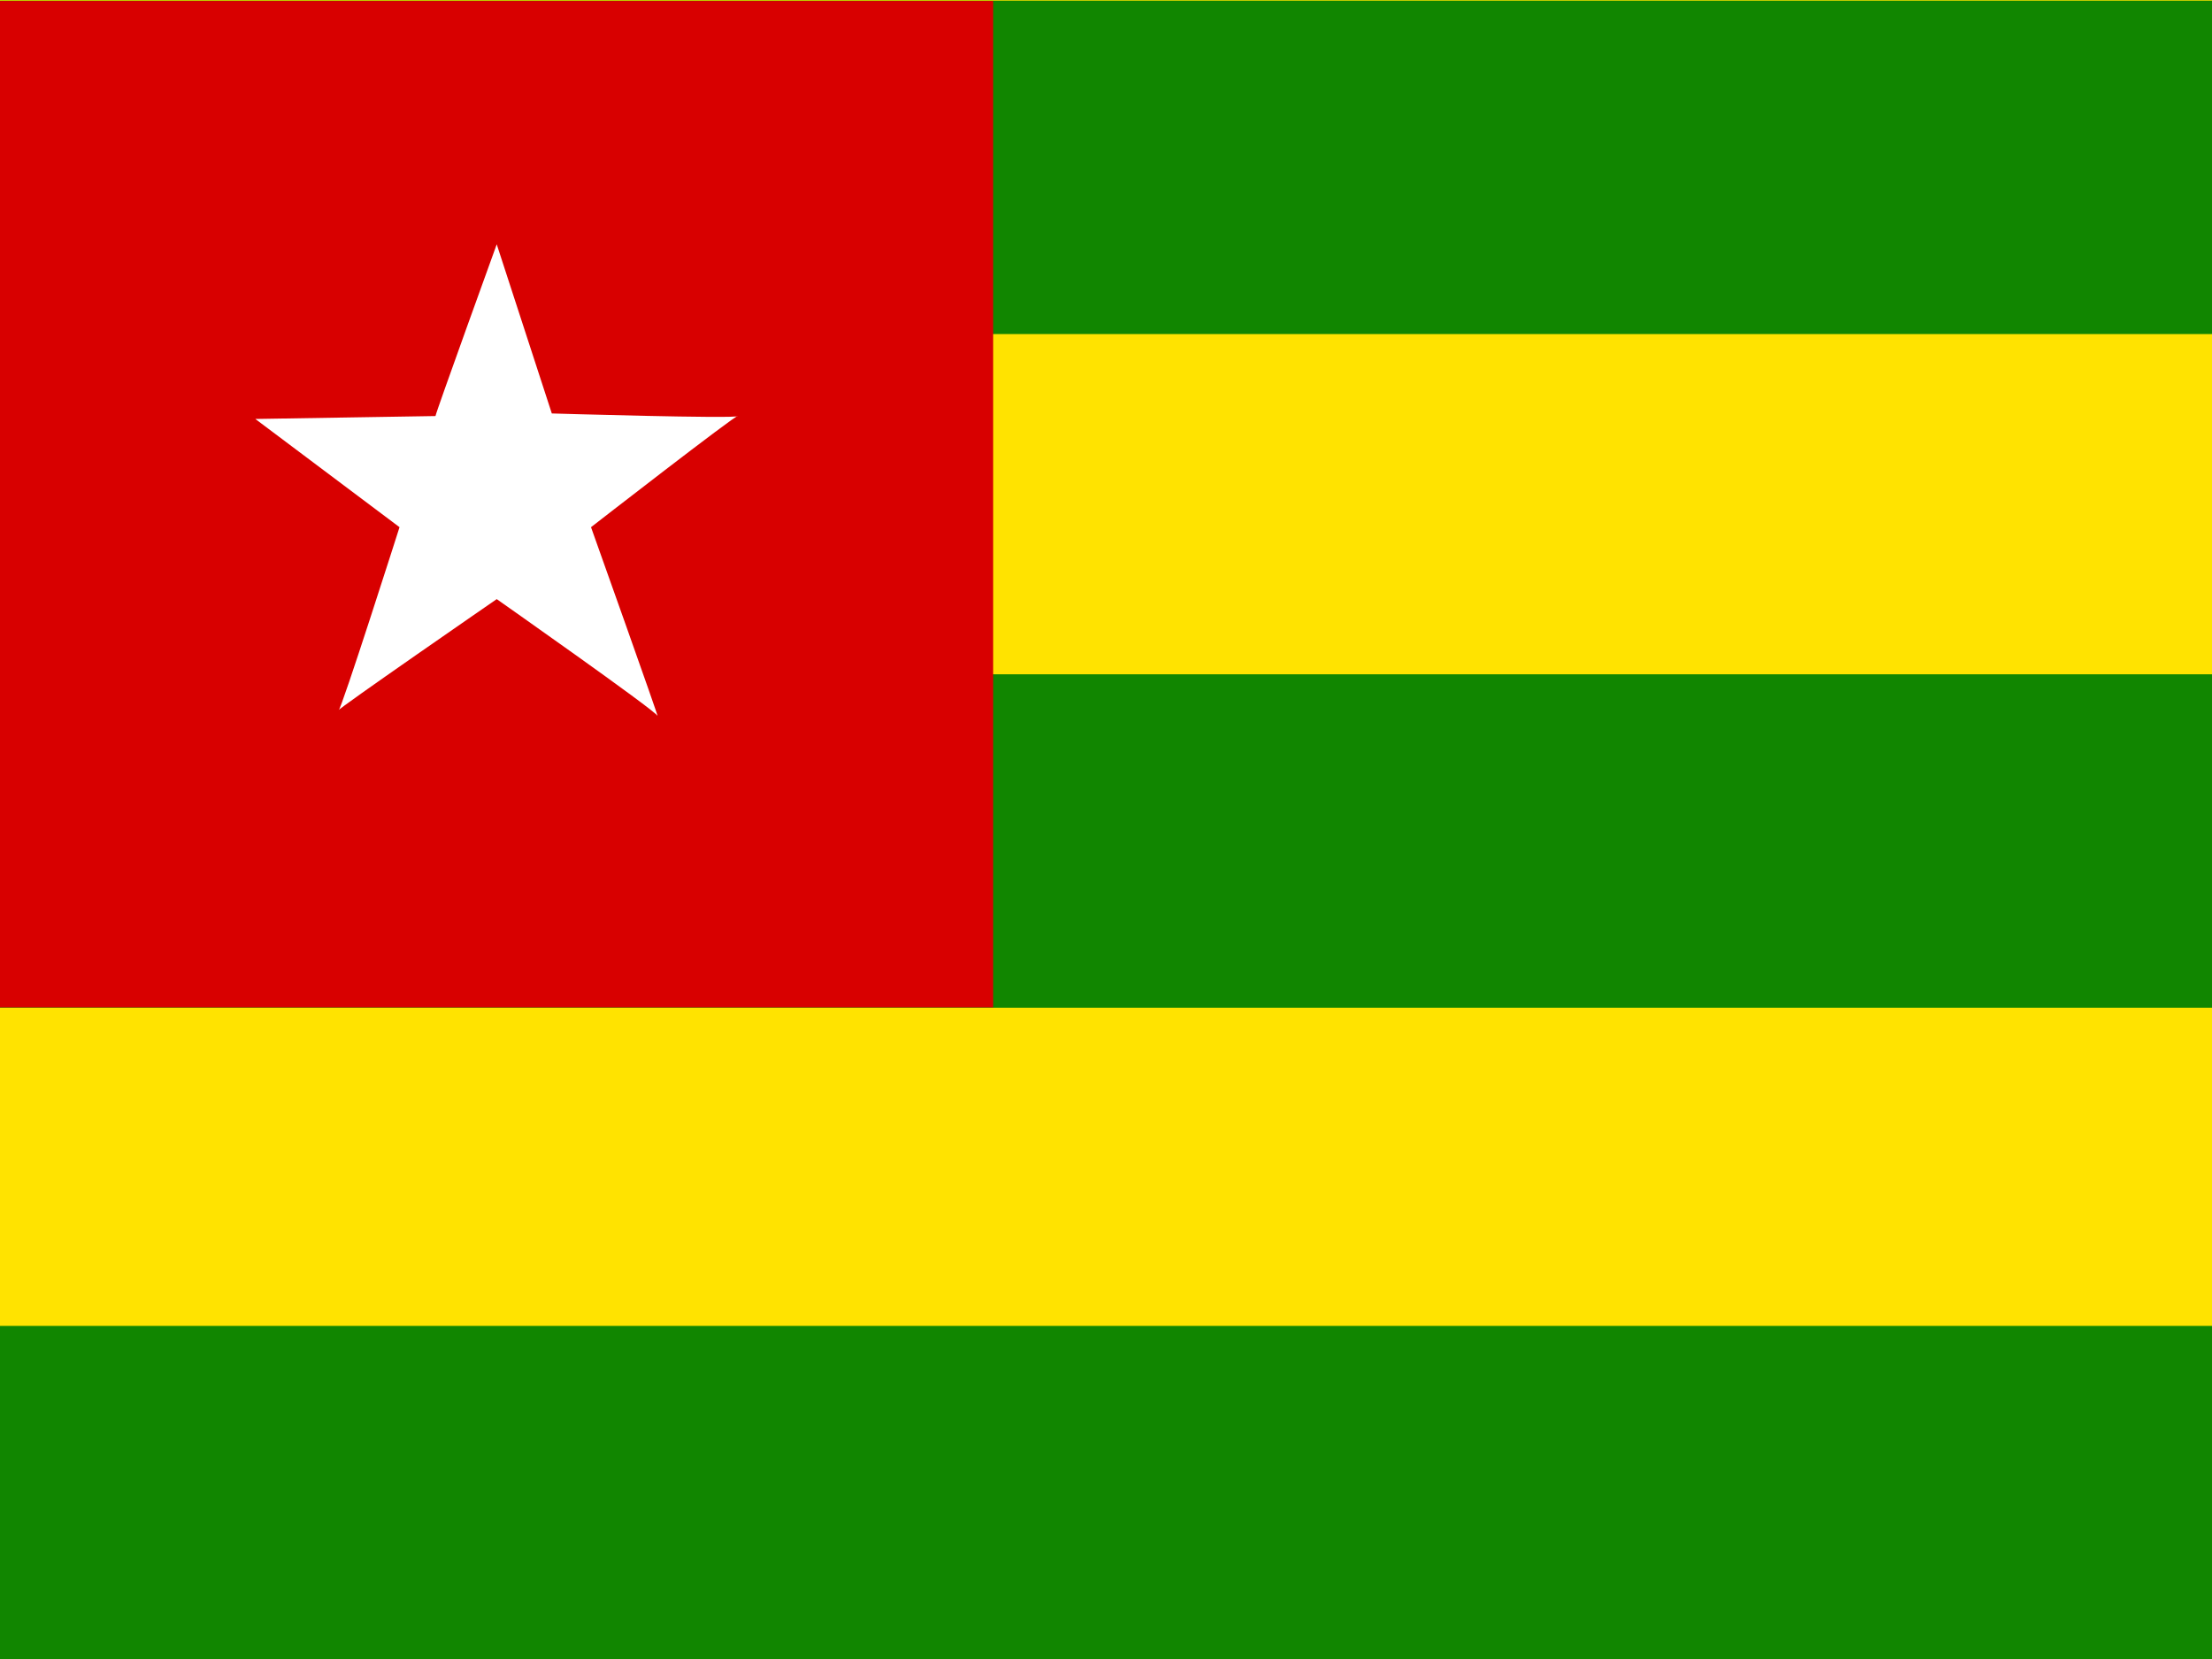
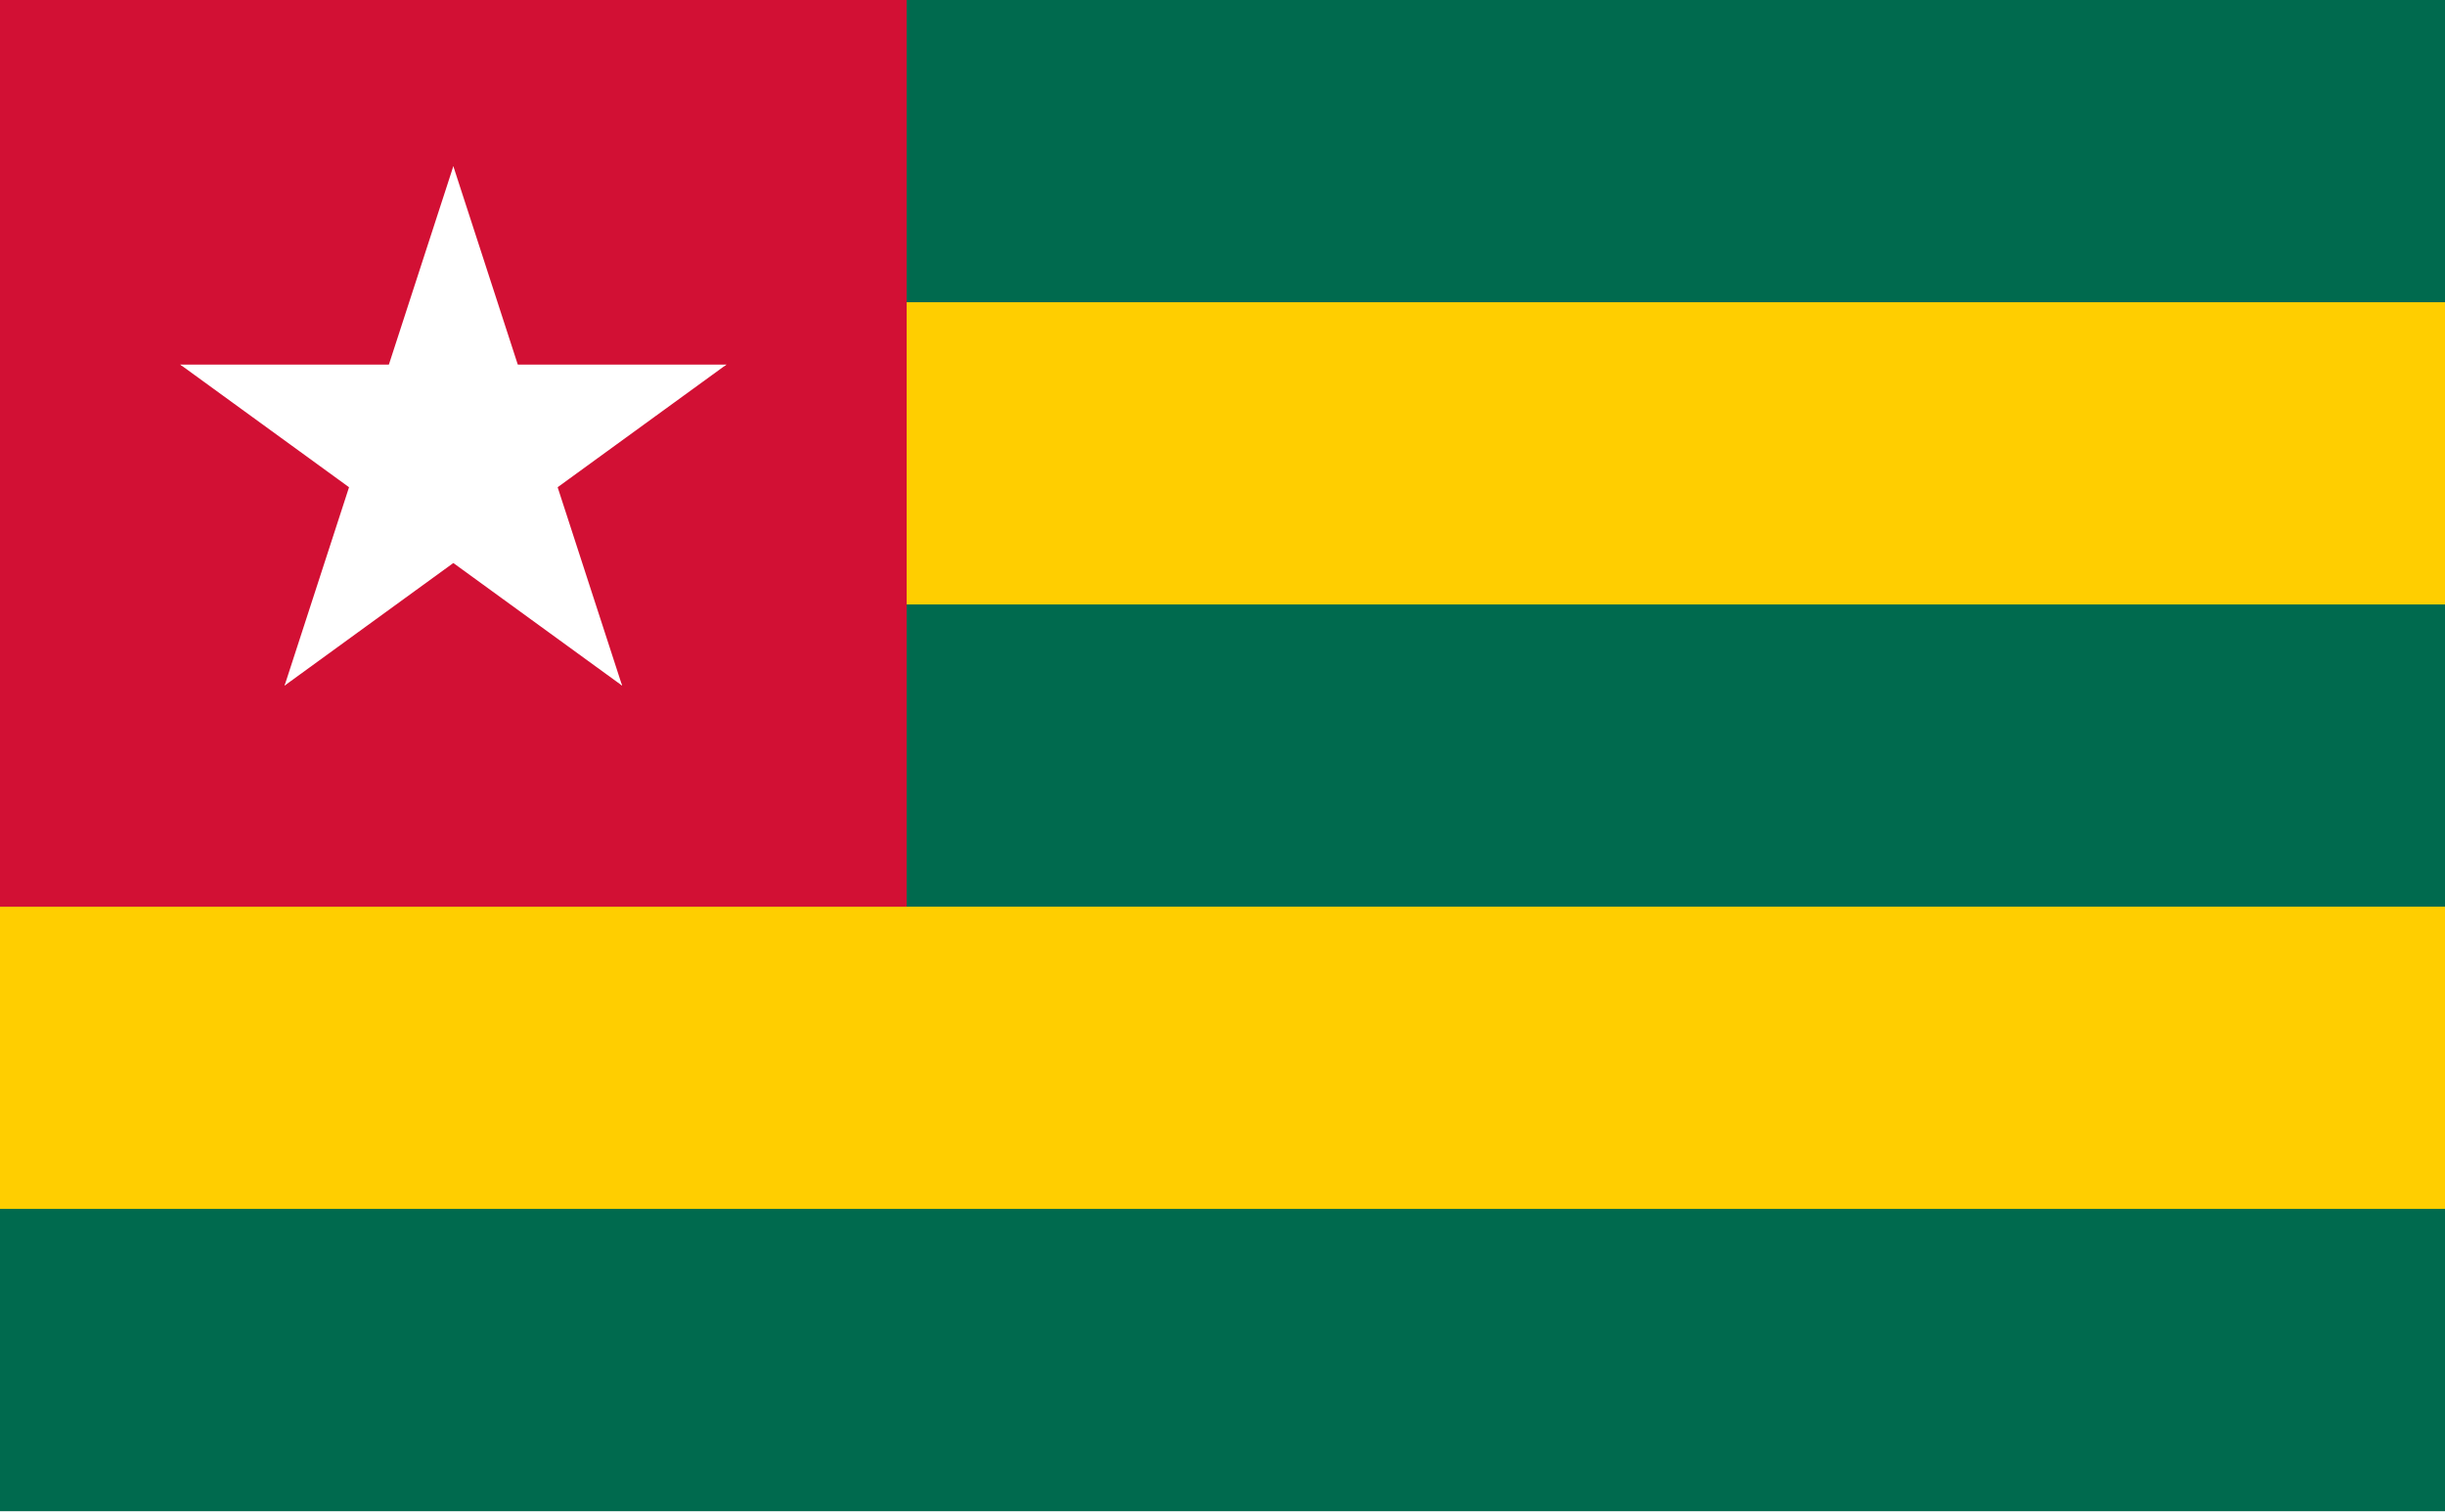
- <svg xmlns="http://www.w3.org/2000/svg" id="flag-icons-tg" viewBox="0 0 640 480">
-   <defs>
-     <clipPath id="tg-a">
-       <path fill-opacity=".7" d="M0 0h682.7v512H0z" />
-     </clipPath>
-   </defs>
-   <g fill-rule="evenodd" clip-path="url(#tg-a)" transform="scale(.9375)">
-     <path fill="#ffe300" d="M0 0h767.6v512H0z" />
-     <path fill="#118600" d="M0 208.1h767.6V311H0zM0 .2h767.6v102.9H0z" />
-     <path fill="#d80000" d="M0 .3h306.5v310.6H0z" />
-     <path fill="#fff" d="M134.4 128.4c0-.8 18.9-53 18.9-53l17 52.2s57.4 1.7 57.4.8-45.3 34.3-45.3 34.3 21.4 60 20.5 58.2-49.6-36-49.6-36-49.7 34.3-48.8 34.3c.8 0 18.8-56.5 18.8-56.5l-44.5-33.4z" />
-     <path fill="#118600" d="M0 409.2h767.6V512H0z" />
+ <svg xmlns="http://www.w3.org/2000/svg" xmlns:xlink="http://www.w3.org/1999/xlink" viewBox="0 0 809 500" width="1618" height="1000" preserveAspectRatio="none">
+   <rect width="809" height="500" fill="#006a4e" />
+   <rect y="100" width="809" height="100" fill="#ffce00" />
+   <rect y="300" width="809" height="100" fill="#ffce00" />
+   <rect width="300" height="300" fill="#d21034" />
+   <g transform="translate(150,150)" fill="#fff">
+     <g id="c">
+       <path id="t" d="M 0,-95 V 0 H 50" transform="rotate(18 0,-95)" />
+       <use xlink:href="#t" transform="scale(-1,1)" />
+     </g>
+     <use xlink:href="#c" transform="rotate(72)" />
+     <use xlink:href="#c" transform="rotate(144)" />
+     <use xlink:href="#c" transform="rotate(216)" />
+     <use xlink:href="#c" transform="rotate(288)" />
  </g>
</svg>
